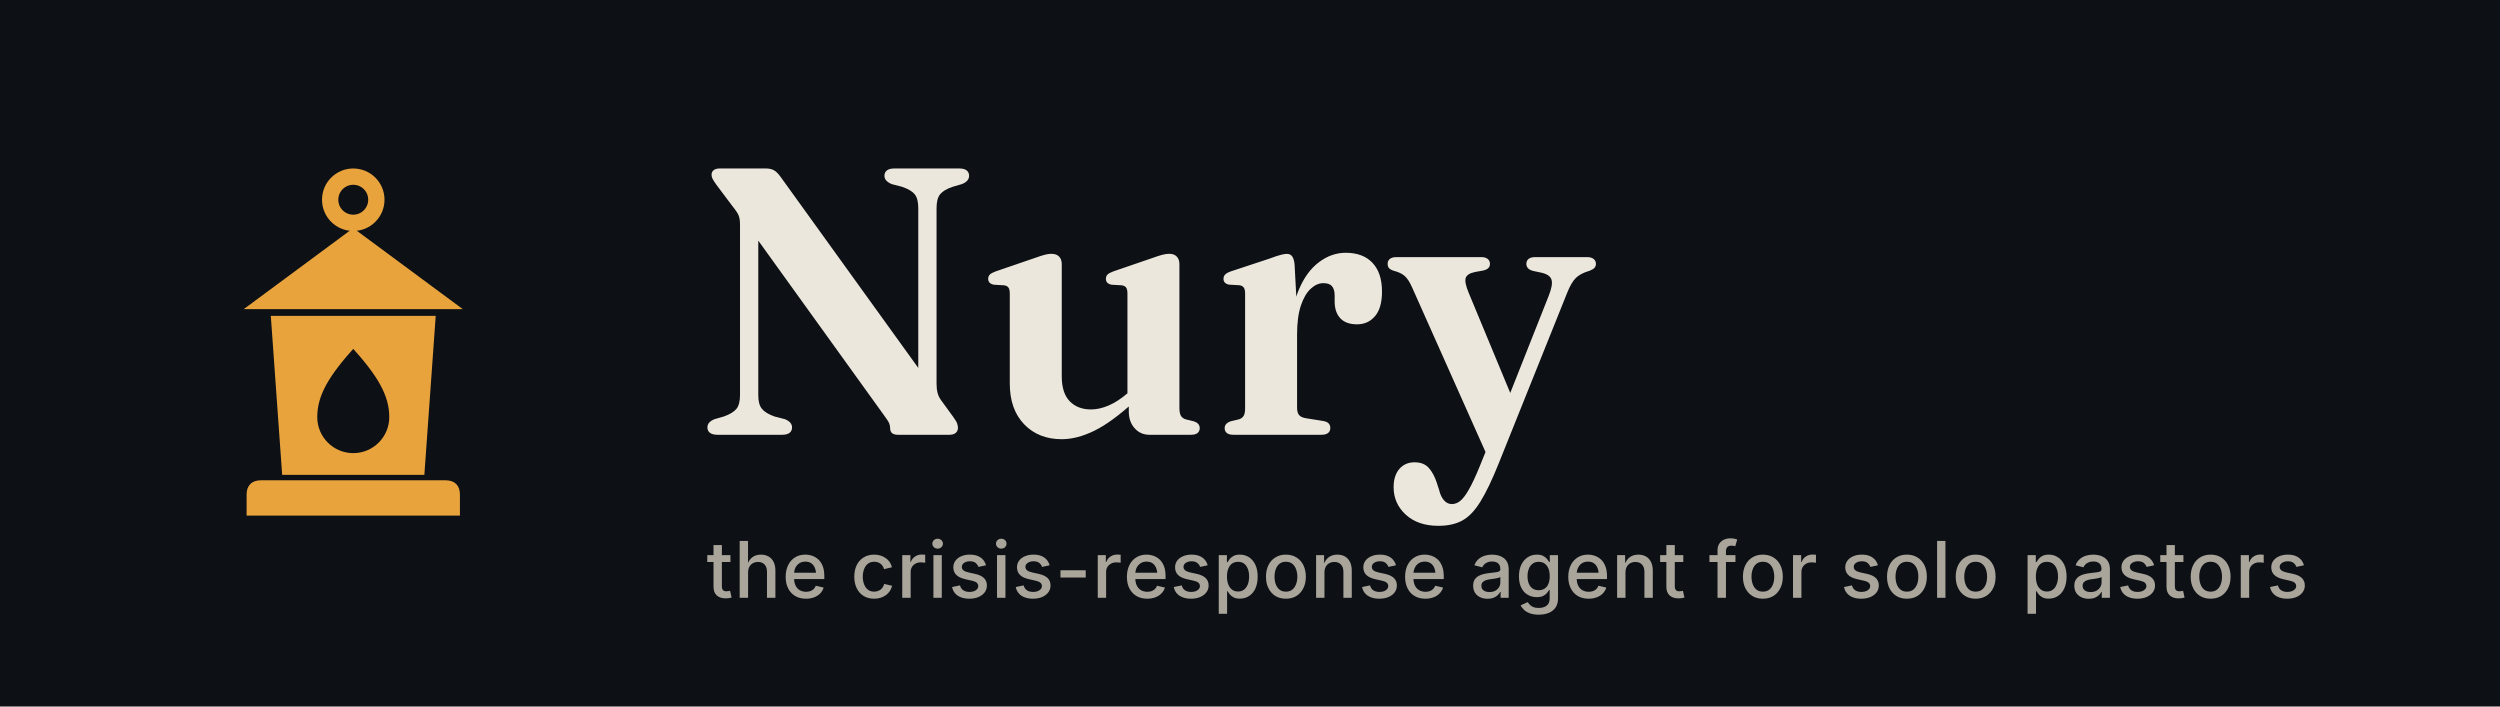
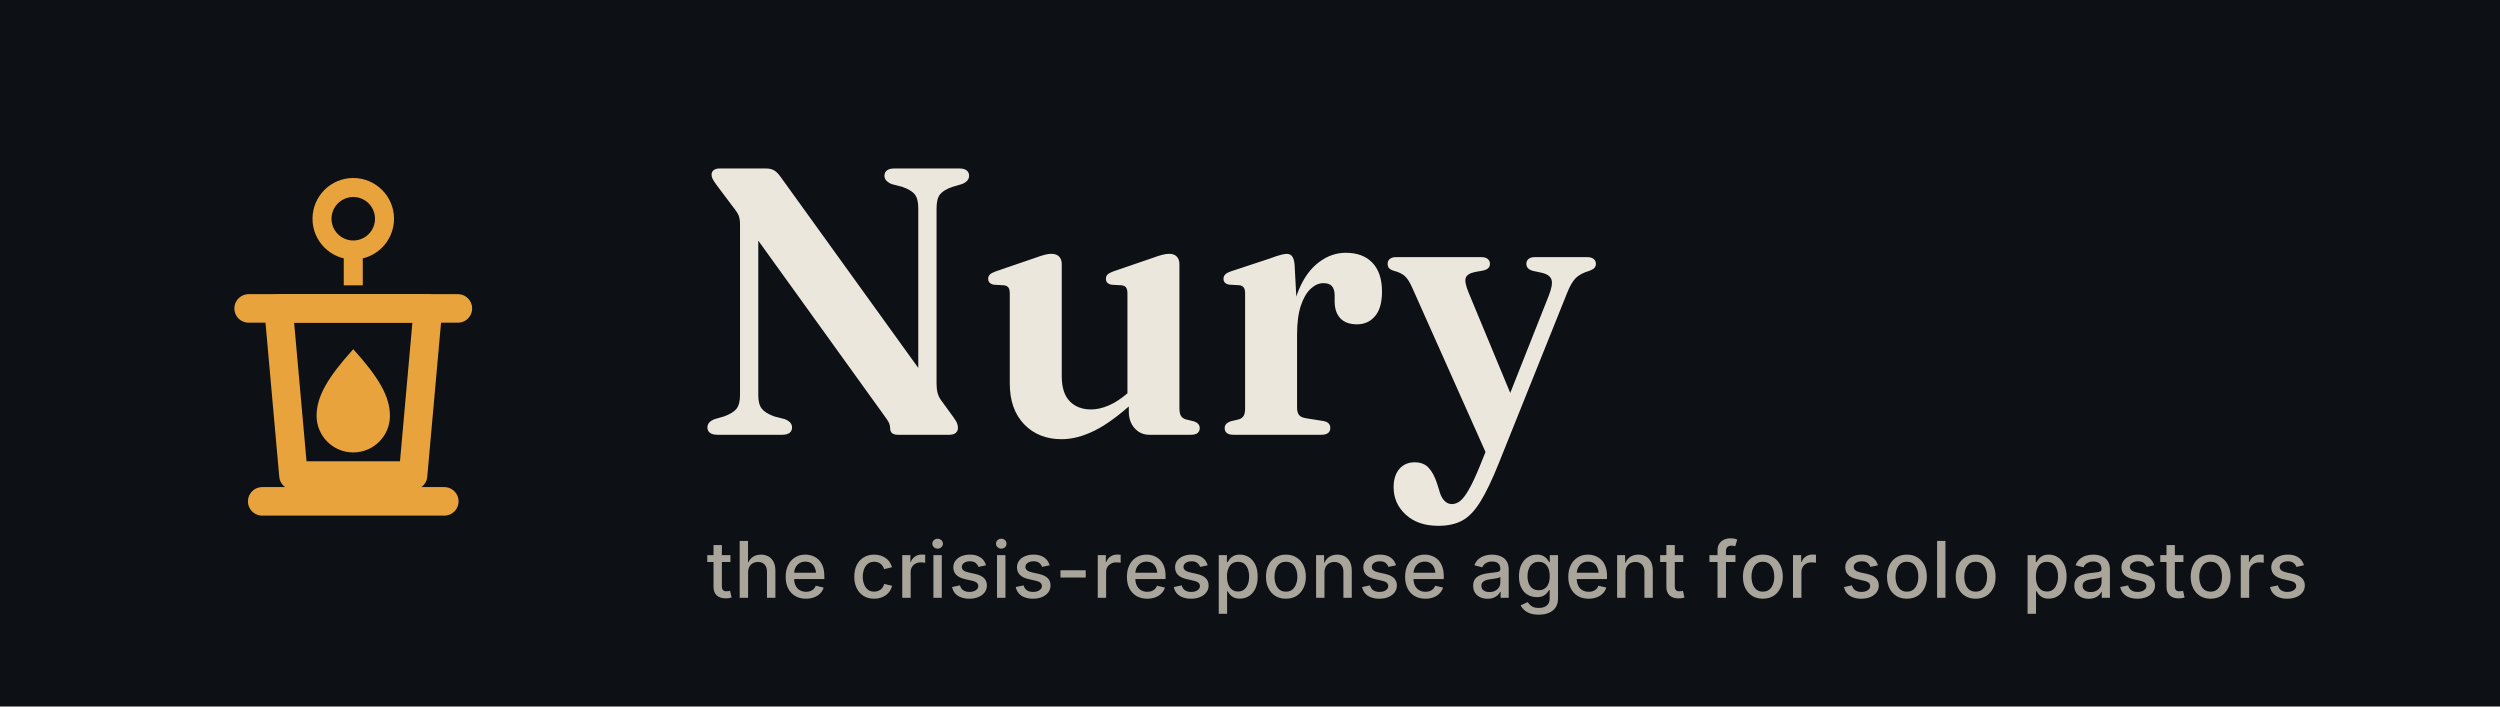
<svg xmlns="http://www.w3.org/2000/svg" viewBox="-20 -12 368 104" width="368" height="104" role="img" aria-label="Nury, the crisis-response agent for solo pastors">
  <rect x="-20" y="-12" width="368" height="104" fill="#0d1015" />
  <g transform="translate(0 8) scale(1)" fill="#e8a33d" stroke="#e8a33d">
-     <path fill-rule="evenodd" d="M32 14.2 L46.6 25 H17.4 Z M20.4 27 H43.6 L42 49.4 H22 Z M32 30.6 C36 35 37.8 38 37.8 41.4 A5.8 5.8 0 0 1 26.2 41.4 C26.2 38 28 35 32 30.6 Z M18.4 51.2 H45.6 Q47.2 51.2 47.2 52.8 V55.4 H16.8 V52.8 Q16.8 51.2 18.4 51.2 Z" />
-     <circle cx="32" cy="9.4" r="3.4" fill="none" stroke-width="2.4" />
+     <path fill="none" stroke-width="4.2" stroke-linejoin="round" d="M21 25.4 H43 L40.8 50 H23.2 Z" />
+     <path fill="none" stroke-width="4.2" stroke-linecap="round" d="M16.6 25.4 H47.4 M18.6 53.8 H45.4" />
+     <circle cx="32" cy="12.2" r="4.6" fill="none" stroke-width="2.8" />
+     <path fill="none" stroke-width="2.8" d="M32 16.8 V22" />
+     <path stroke="none" d="M32 31.4 C35.8 35.6 37.4 38.4 37.4 41.2 A5.4 5.4 0 0 1 26.6 41.2 C26.6 38.4 28.2 35.6 32 31.4 Z" />
  </g>
  <path fill="#ece7dc" d="M96.59 50.92Q96.59 51.41 96.24 51.7Q95.89 51.99 95.16 52H85.58Q84.85 51.99 84.49 51.7Q84.13 51.41 84.13 50.92Q84.13 50.11 85.19 49.7L86.57 49.3Q87.85 48.84 88.39 48.2Q88.93 47.55 88.93 46.18V21.06Q88.93 20.26 88.75 19.77Q88.57 19.28 87.85 18.39L85.44 15.18Q85.06 14.64 84.9 14.34Q84.74 14.04 84.74 13.74Q84.74 13.28 85.06 13.04Q85.39 12.8 85.93 12.8H92.74Q93.45 12.8 93.92 13.06Q94.39 13.32 94.9 14.03L116.31 43.74L115.17 46.53V18.62Q115.17 17.27 114.66 16.62Q114.15 15.97 112.8 15.5L111.26 15.1Q110.19 14.65 110.19 13.88Q110.19 13.37 110.55 13.09Q110.91 12.8 111.63 12.8H121.21Q121.94 12.8 122.3 13.09Q122.65 13.37 122.65 13.88Q122.65 14.68 121.59 15.1L120.22 15.5Q118.94 15.93 118.4 16.58Q117.86 17.23 117.86 18.62V44.47Q117.86 45.26 118.01 45.83Q118.16 46.4 118.52 46.9L120.3 49.35Q120.77 49.99 120.89 50.33Q121.01 50.66 121.01 50.98Q121.01 51.44 120.69 51.72Q120.36 52 119.74 52H112.19Q111.03 52 111.03 51.05Q111.03 50.66 110.88 50.29Q110.72 49.92 110.04 49.01L89.25 20.13L91.62 18.64V46.2Q91.62 47.51 92.14 48.16Q92.65 48.81 93.98 49.3L95.53 49.7Q96.59 50.12 96.59 50.92Z M146.16 48.58V46.77L145.96 46.65V31.22Q145.96 30.61 145.77 30.34Q145.58 30.07 145.15 30L143.61 29.91Q143.17 29.81 142.98 29.6Q142.79 29.38 142.79 29.05Q142.79 28.66 143.02 28.42Q143.26 28.18 143.88 27.95L149.63 25.98Q150.52 25.65 151.08 25.51Q151.63 25.36 152.11 25.36Q152.85 25.36 153.23 25.78Q153.61 26.19 153.61 26.87V48.07Q153.61 48.84 153.84 49.22Q154.07 49.59 154.55 49.73L155.69 50.01Q156.17 50.16 156.38 50.41Q156.6 50.66 156.6 51.03Q156.6 51.47 156.28 51.74Q155.97 52 155.3 52H149.19Q147.89 52 147.03 51.05Q146.16 50.09 146.16 48.58ZM128.64 44.45V31.22Q128.64 30.61 128.45 30.34Q128.26 30.07 127.83 30L126.29 29.91Q125.85 29.81 125.66 29.6Q125.46 29.38 125.46 29.05Q125.46 28.66 125.7 28.42Q125.94 28.18 126.56 27.95L132.31 25.98Q133.25 25.64 133.79 25.5Q134.33 25.36 134.74 25.36Q135.52 25.36 135.91 25.78Q136.29 26.19 136.29 26.87V43.39Q136.29 45.85 137.46 47.06Q138.63 48.27 140.6 48.27Q141.83 48.27 143.19 47.69Q144.56 47.1 145.99 45.87L147.09 44.91L148.17 46.04L147.09 47Q143.68 50.13 141.12 51.39Q138.55 52.65 136.29 52.65Q132.87 52.65 130.76 50.46Q128.64 48.26 128.64 44.45Z M170.05 37.33Q170.05 33.33 171.19 30.64Q172.33 27.94 174.17 26.58Q176 25.21 178.08 25.21Q180.64 25.21 182.03 26.69Q183.43 28.17 183.43 30.92Q183.43 33.35 182.4 34.54Q181.38 35.74 179.76 35.74Q178.15 35.74 177.31 34.87Q176.48 34 176.46 32.43L176.46 31.43Q176.44 30.55 176.06 30.12Q175.67 29.68 174.8 29.68Q173.83 29.68 172.94 30.5Q172.05 31.31 171.49 32.98Q170.93 34.65 170.93 37.24ZM170.56 26.89 170.93 33.8V48.03Q170.93 48.73 171.22 49.09Q171.5 49.44 172.26 49.57L174.72 49.96Q175.29 50.05 175.55 50.3Q175.82 50.56 175.82 51.01Q175.82 51.47 175.49 51.74Q175.15 52 174.5 52H161.56Q160.9 52 160.58 51.73Q160.27 51.47 160.27 51.02Q160.27 50.67 160.49 50.42Q160.71 50.17 161.17 50.01L162.35 49.73Q162.83 49.59 163.06 49.22Q163.28 48.86 163.28 48.1V31.22Q163.28 30.61 163.09 30.34Q162.9 30.06 162.47 29.99L160.91 29.9Q160.49 29.81 160.29 29.59Q160.1 29.38 160.1 29.05Q160.1 28.66 160.34 28.41Q160.58 28.16 161.2 27.94L166.86 26.07Q168.01 25.64 168.55 25.51Q169.09 25.37 169.41 25.37Q169.94 25.37 170.2 25.73Q170.47 26.08 170.56 26.89Z M203.01 47.53 199 55.28 187.89 30.37Q187.36 29.15 186.78 28.63Q186.2 28.12 185.13 27.85Q184.64 27.68 184.45 27.45Q184.26 27.21 184.26 26.84Q184.26 26.37 184.59 26.11Q184.93 25.85 185.5 25.85H198.07Q198.65 25.85 198.98 26.11Q199.32 26.37 199.32 26.83Q199.32 27.22 199.09 27.45Q198.87 27.69 198.33 27.82L197.12 28.04Q195.96 28.28 195.75 28.92Q195.55 29.57 196.19 31.1ZM197.78 56.73 199.72 51.93 200.6 50.16 207.97 31.54Q208.62 29.92 208.38 29.17Q208.15 28.42 206.9 28.14L205.68 27.88Q205.15 27.74 204.92 27.48Q204.68 27.22 204.68 26.84Q204.68 26.37 205.01 26.11Q205.35 25.85 205.92 25.85H213.66Q214.25 25.85 214.58 26.12Q214.92 26.38 214.92 26.84Q214.92 27.17 214.71 27.42Q214.5 27.66 213.98 27.86Q212.69 28.23 211.99 28.89Q211.3 29.55 210.68 31.12L200.58 56.29Q199.15 59.85 197.92 61.83Q196.7 63.82 195.27 64.61Q193.84 65.4 191.74 65.4Q188.7 65.4 186.92 63.75Q185.14 62.11 185.14 59.72Q185.14 58 185.99 57.02Q186.84 56.05 188.23 56.05Q189.57 56.05 190.31 56.87Q191.04 57.68 191.5 59.07L191.85 60.17Q192.08 61.12 192.57 61.66Q193.06 62.2 193.71 62.2Q194.36 62.2 194.94 61.74Q195.52 61.28 196.2 60.09Q196.89 58.9 197.78 56.73Z" />
  <path fill="#a9a59b" d="M87.52 69.72V70.73H84.11V69.72ZM85.03 68.23H86.26V74.3Q86.26 74.68 86.42 74.86Q86.58 75.04 86.95 75.04Q87.05 75.04 87.2 75.01Q87.36 74.99 87.47 74.97L87.69 75.96Q87.49 76.02 87.27 76.05Q87.04 76.08 86.83 76.08Q85.97 76.08 85.5 75.64Q85.03 75.2 85.03 74.4Z M90.12 72.28V76H88.88V67.63H90.11V71.26H89.95Q90.22 70.42 90.74 70.03Q91.26 69.64 92 69.64Q92.64 69.64 93.12 69.91Q93.61 70.18 93.87 70.71Q94.14 71.23 94.14 72.01V76H92.9V72.17Q92.9 71.49 92.55 71.1Q92.2 70.72 91.58 70.72Q91.16 70.72 90.83 70.9Q90.5 71.08 90.31 71.43Q90.12 71.78 90.12 72.28Z M98.64 76.13Q97.72 76.13 97.05 75.73Q96.37 75.33 96.01 74.6Q95.65 73.88 95.65 72.91Q95.65 71.94 96.01 71.2Q96.36 70.47 97.01 70.06Q97.66 69.64 98.54 69.64Q99.08 69.64 99.58 69.82Q100.08 70 100.48 70.37Q100.88 70.75 101.11 71.35Q101.34 71.95 101.34 72.8V73.24H96.34V72.31H100.71L100.13 72.62Q100.13 72.04 99.95 71.6Q99.77 71.16 99.42 70.91Q99.07 70.67 98.54 70.67Q98.02 70.67 97.65 70.92Q97.28 71.17 97.08 71.58Q96.89 72 96.89 72.48V73.11Q96.89 73.76 97.11 74.2Q97.33 74.65 97.73 74.88Q98.13 75.11 98.66 75.11Q99 75.11 99.28 75.01Q99.57 74.91 99.77 74.71Q99.97 74.51 100.08 74.22L101.24 74.49Q101.09 74.98 100.74 75.35Q100.38 75.72 99.85 75.92Q99.32 76.13 98.64 76.13Z  M108.67 76.13Q107.79 76.13 107.13 75.73Q106.47 75.32 106.11 74.59Q105.75 73.86 105.75 72.9Q105.75 71.92 106.11 71.18Q106.47 70.45 107.13 70.05Q107.79 69.64 108.67 69.64Q109.16 69.64 109.59 69.77Q110.02 69.9 110.36 70.14Q110.71 70.37 110.95 70.72Q111.18 71.06 111.3 71.5L110.13 71.78Q110.07 71.53 109.94 71.34Q109.81 71.14 109.63 70.99Q109.44 70.84 109.21 70.77Q108.97 70.69 108.68 70.69Q108.11 70.69 107.74 70.99Q107.37 71.29 107.19 71.79Q107 72.29 107 72.89Q107 73.49 107.19 73.99Q107.37 74.49 107.74 74.79Q108.11 75.09 108.68 75.09Q108.97 75.09 109.21 75Q109.46 74.92 109.65 74.77Q109.84 74.62 109.96 74.41Q110.09 74.2 110.15 73.95L111.32 74.23Q111.21 74.68 110.97 75.03Q110.72 75.38 110.38 75.62Q110.03 75.87 109.6 76Q109.17 76.13 108.67 76.13Z M112.81 76V69.72H114.01V70.73H114.07Q114.25 70.22 114.68 69.93Q115.11 69.63 115.66 69.63Q115.78 69.63 115.93 69.64Q116.09 69.65 116.19 69.66V70.84Q116.12 70.82 115.93 70.8Q115.74 70.78 115.54 70.78Q115.11 70.78 114.77 70.96Q114.43 71.14 114.24 71.46Q114.05 71.77 114.05 72.19V76Z M117.4 76V69.72H118.63V76ZM118.02 68.76Q117.7 68.76 117.47 68.55Q117.24 68.33 117.24 68.03Q117.24 67.72 117.47 67.51Q117.7 67.3 118.02 67.3Q118.34 67.3 118.57 67.51Q118.8 67.72 118.8 68.03Q118.8 68.33 118.57 68.55Q118.34 68.76 118.02 68.76Z M122.69 76.13Q122 76.13 121.47 75.93Q120.94 75.74 120.6 75.35Q120.26 74.97 120.15 74.41L121.31 74.17Q121.44 74.66 121.8 74.89Q122.15 75.13 122.69 75.13Q123.29 75.13 123.65 74.88Q124 74.63 124 74.28Q124 73.98 123.78 73.78Q123.56 73.59 123.12 73.49L122.06 73.25Q121.19 73.05 120.76 72.62Q120.33 72.19 120.33 71.51Q120.33 70.95 120.65 70.53Q120.96 70.11 121.5 69.88Q122.05 69.64 122.76 69.64Q123.44 69.64 123.92 69.84Q124.41 70.04 124.71 70.39Q125.01 70.74 125.14 71.21L124.03 71.45Q123.91 71.12 123.62 70.87Q123.33 70.62 122.77 70.62Q122.26 70.62 121.92 70.85Q121.58 71.08 121.58 71.44Q121.58 71.75 121.8 71.94Q122.03 72.14 122.55 72.26L123.56 72.48Q124.43 72.68 124.85 73.1Q125.27 73.52 125.27 74.18Q125.27 74.75 124.95 75.19Q124.62 75.63 124.03 75.88Q123.45 76.13 122.69 76.13Z M126.76 76V69.72H128V76ZM127.38 68.76Q127.07 68.76 126.84 68.55Q126.61 68.33 126.61 68.03Q126.61 67.72 126.84 67.51Q127.07 67.3 127.38 67.3Q127.71 67.3 127.94 67.51Q128.16 67.72 128.16 68.03Q128.16 68.33 127.94 68.55Q127.71 68.76 127.38 68.76Z M132.05 76.13Q131.37 76.13 130.84 75.93Q130.31 75.74 129.97 75.35Q129.63 74.97 129.52 74.41L130.68 74.17Q130.81 74.66 131.16 74.89Q131.52 75.13 132.06 75.13Q132.66 75.13 133.01 74.88Q133.37 74.63 133.37 74.28Q133.37 73.98 133.15 73.78Q132.93 73.59 132.48 73.49L131.43 73.25Q130.55 73.05 130.13 72.62Q129.7 72.19 129.7 71.51Q129.7 70.95 130.01 70.53Q130.32 70.11 130.87 69.88Q131.42 69.64 132.13 69.64Q132.81 69.64 133.29 69.84Q133.77 70.04 134.07 70.39Q134.37 70.74 134.51 71.21L133.4 71.45Q133.28 71.12 132.99 70.87Q132.7 70.62 132.14 70.62Q131.63 70.62 131.29 70.85Q130.94 71.08 130.94 71.44Q130.94 71.75 131.17 71.94Q131.4 72.14 131.92 72.26L132.92 72.48Q133.8 72.68 134.22 73.1Q134.64 73.52 134.64 74.18Q134.64 74.75 134.31 75.19Q133.98 75.63 133.4 75.88Q132.82 76.13 132.05 76.13Z M139.82 71.94V73.01H136.1V71.94Z M141.59 76V69.72H142.78V70.73H142.85Q143.02 70.22 143.45 69.93Q143.89 69.63 144.44 69.63Q144.56 69.63 144.71 69.64Q144.86 69.65 144.96 69.66V70.84Q144.89 70.82 144.7 70.8Q144.51 70.78 144.31 70.78Q143.89 70.78 143.55 70.96Q143.21 71.14 143.01 71.46Q142.82 71.77 142.82 72.19V76Z M148.88 76.13Q147.95 76.13 147.28 75.73Q146.61 75.33 146.24 74.6Q145.88 73.88 145.88 72.91Q145.88 71.94 146.24 71.2Q146.59 70.47 147.24 70.06Q147.9 69.64 148.77 69.64Q149.31 69.64 149.81 69.82Q150.31 70 150.71 70.37Q151.11 70.75 151.34 71.35Q151.57 71.95 151.57 72.8V73.24H146.57V72.31H150.94L150.36 72.62Q150.36 72.04 150.18 71.6Q150 71.16 149.65 70.91Q149.3 70.67 148.77 70.67Q148.25 70.67 147.88 70.92Q147.51 71.17 147.31 71.58Q147.12 72 147.12 72.48V73.11Q147.12 73.76 147.34 74.2Q147.56 74.65 147.96 74.88Q148.36 75.11 148.89 75.11Q149.23 75.11 149.52 75.01Q149.8 74.91 150 74.71Q150.21 74.51 150.32 74.22L151.48 74.49Q151.33 74.98 150.97 75.35Q150.61 75.72 150.08 75.92Q149.55 76.13 148.88 76.13Z M155.32 76.13Q154.63 76.13 154.11 75.93Q153.58 75.74 153.23 75.35Q152.89 74.97 152.78 74.41L153.95 74.17Q154.08 74.66 154.43 74.89Q154.78 75.13 155.33 75.13Q155.93 75.13 156.28 74.88Q156.63 74.63 156.63 74.28Q156.63 73.98 156.41 73.78Q156.2 73.59 155.75 73.49L154.69 73.25Q153.82 73.05 153.39 72.62Q152.97 72.19 152.97 71.51Q152.97 70.95 153.28 70.53Q153.59 70.11 154.14 69.88Q154.68 69.64 155.39 69.64Q156.07 69.64 156.56 69.84Q157.04 70.04 157.34 70.39Q157.64 70.74 157.77 71.21L156.66 71.45Q156.55 71.12 156.25 70.87Q155.96 70.62 155.41 70.62Q154.89 70.62 154.55 70.85Q154.21 71.08 154.21 71.44Q154.21 71.75 154.44 71.94Q154.67 72.14 155.18 72.26L156.19 72.48Q157.06 72.68 157.48 73.1Q157.91 73.52 157.91 74.18Q157.91 74.75 157.58 75.19Q157.25 75.63 156.67 75.88Q156.08 76.13 155.32 76.13Z M159.4 78.35V69.72H160.6V70.74H160.7Q160.81 70.55 161.01 70.29Q161.21 70.03 161.57 69.84Q161.92 69.64 162.51 69.64Q163.27 69.64 163.86 70.03Q164.45 70.41 164.79 71.13Q165.13 71.86 165.13 72.88Q165.13 73.89 164.8 74.62Q164.46 75.34 163.87 75.73Q163.28 76.12 162.51 76.12Q161.94 76.12 161.58 75.93Q161.22 75.74 161.02 75.48Q160.81 75.22 160.7 75.02H160.63V78.35ZM162.24 75.07Q162.78 75.07 163.14 74.78Q163.5 74.49 163.69 73.99Q163.87 73.49 163.87 72.87Q163.87 72.25 163.69 71.76Q163.51 71.27 163.15 70.98Q162.78 70.7 162.24 70.7Q161.71 70.7 161.34 70.97Q160.98 71.24 160.8 71.73Q160.61 72.21 160.61 72.87Q160.61 73.52 160.8 74.02Q160.99 74.51 161.35 74.79Q161.72 75.07 162.24 75.07Z M169.28 76.13Q168.4 76.13 167.74 75.73Q167.08 75.32 166.72 74.59Q166.35 73.86 166.35 72.9Q166.35 71.92 166.72 71.18Q167.08 70.45 167.74 70.05Q168.4 69.64 169.28 69.64Q170.17 69.64 170.83 70.05Q171.49 70.45 171.85 71.18Q172.22 71.92 172.22 72.9Q172.22 73.86 171.85 74.59Q171.49 75.32 170.83 75.73Q170.17 76.13 169.28 76.13ZM169.28 75.09Q169.86 75.09 170.23 74.79Q170.6 74.49 170.78 73.99Q170.97 73.49 170.97 72.89Q170.97 72.29 170.78 71.79Q170.6 71.29 170.23 70.99Q169.86 70.69 169.28 70.69Q168.71 70.69 168.34 70.99Q167.97 71.29 167.79 71.79Q167.61 72.29 167.61 72.89Q167.61 73.49 167.79 73.99Q167.97 74.49 168.34 74.79Q168.71 75.09 169.28 75.09Z M174.96 72.28V76H173.73V69.72H174.9L174.92 71.26H174.79Q175.06 70.42 175.58 70.03Q176.11 69.64 176.85 69.64Q177.49 69.64 177.97 69.91Q178.45 70.18 178.71 70.71Q178.98 71.23 178.98 72.01V76H177.75V72.17Q177.75 71.49 177.39 71.1Q177.04 70.72 176.42 70.72Q176.01 70.72 175.67 70.9Q175.34 71.08 175.15 71.43Q174.96 71.78 174.96 72.28Z M183.04 76.13Q182.35 76.13 181.82 75.93Q181.29 75.74 180.95 75.35Q180.61 74.97 180.5 74.41L181.67 74.17Q181.8 74.66 182.15 74.89Q182.5 75.13 183.05 75.13Q183.64 75.13 184 74.88Q184.35 74.63 184.35 74.28Q184.35 73.98 184.13 73.78Q183.92 73.59 183.47 73.49L182.41 73.25Q181.54 73.05 181.11 72.62Q180.68 72.19 180.68 71.51Q180.68 70.95 181 70.53Q181.31 70.11 181.86 69.88Q182.4 69.64 183.11 69.64Q183.79 69.64 184.27 69.84Q184.76 70.04 185.06 70.39Q185.36 70.74 185.49 71.21L184.38 71.45Q184.26 71.12 183.97 70.87Q183.68 70.62 183.13 70.62Q182.61 70.62 182.27 70.85Q181.93 71.08 181.93 71.44Q181.93 71.75 182.16 71.94Q182.38 72.14 182.9 72.26L183.91 72.48Q184.78 72.68 185.2 73.1Q185.62 73.52 185.62 74.18Q185.62 74.75 185.3 75.19Q184.97 75.63 184.39 75.88Q183.8 76.13 183.04 76.13Z M189.82 76.13Q188.89 76.13 188.22 75.73Q187.55 75.33 187.19 74.6Q186.83 73.88 186.83 72.91Q186.83 71.94 187.18 71.2Q187.54 70.47 188.19 70.06Q188.84 69.64 189.71 69.64Q190.25 69.64 190.75 69.82Q191.26 70 191.65 70.37Q192.05 70.75 192.28 71.35Q192.52 71.95 192.52 72.8V73.24H187.51V72.31H191.88L191.3 72.62Q191.3 72.04 191.13 71.6Q190.95 71.16 190.59 70.91Q190.24 70.67 189.72 70.67Q189.19 70.67 188.82 70.92Q188.45 71.17 188.26 71.58Q188.06 72 188.06 72.48V73.11Q188.06 73.76 188.28 74.2Q188.5 74.65 188.91 74.88Q189.31 75.11 189.83 75.11Q190.18 75.11 190.46 75.01Q190.74 74.91 190.95 74.71Q191.15 74.51 191.26 74.22L192.42 74.49Q192.27 74.98 191.91 75.35Q191.56 75.72 191.03 75.92Q190.49 76.13 189.82 76.13Z  M198.97 76.14Q198.37 76.14 197.89 75.92Q197.41 75.7 197.13 75.27Q196.85 74.84 196.85 74.22Q196.85 73.69 197.05 73.35Q197.26 73.01 197.61 72.8Q197.96 72.6 198.39 72.5Q198.82 72.4 199.26 72.35Q199.82 72.28 200.17 72.24Q200.51 72.2 200.68 72.1Q200.85 72 200.85 71.78V71.75Q200.85 71.4 200.71 71.15Q200.57 70.91 200.31 70.78Q200.04 70.65 199.64 70.65Q199.23 70.65 198.94 70.78Q198.65 70.9 198.46 71.1Q198.28 71.29 198.19 71.51L197.03 71.21Q197.24 70.64 197.64 70.3Q198.04 69.96 198.55 69.8Q199.07 69.64 199.62 69.64Q200 69.64 200.43 69.73Q200.86 69.82 201.23 70.06Q201.61 70.29 201.84 70.72Q202.08 71.15 202.08 71.83V76H200.89V75.14H200.82Q200.7 75.38 200.46 75.61Q200.22 75.84 199.85 75.99Q199.48 76.14 198.97 76.14ZM199.24 75.15Q199.75 75.15 200.11 74.95Q200.47 74.75 200.66 74.43Q200.85 74.1 200.85 73.74V72.93Q200.78 73 200.59 73.05Q200.41 73.11 200.17 73.15Q199.93 73.19 199.7 73.22Q199.47 73.25 199.33 73.27Q198.98 73.31 198.69 73.42Q198.4 73.52 198.23 73.72Q198.06 73.92 198.06 74.24Q198.06 74.54 198.21 74.74Q198.37 74.94 198.63 75.05Q198.9 75.15 199.24 75.15Z M206.51 78.48Q205.78 78.48 205.25 78.3Q204.71 78.11 204.37 77.8Q204.02 77.49 203.84 77.11L204.87 76.63Q204.99 76.81 205.18 77.01Q205.36 77.21 205.68 77.35Q206 77.49 206.5 77.49Q207.22 77.49 207.67 77.15Q208.11 76.81 208.11 76.09V74.86H208.01Q207.9 75.07 207.7 75.31Q207.5 75.55 207.14 75.73Q206.78 75.9 206.21 75.9Q205.47 75.9 204.88 75.55Q204.28 75.21 203.94 74.52Q203.59 73.84 203.59 72.84Q203.59 71.84 203.94 71.12Q204.28 70.41 204.88 70.03Q205.47 69.64 206.23 69.64Q206.81 69.64 207.17 69.84Q207.53 70.03 207.73 70.29Q207.94 70.55 208.05 70.74H208.13V69.72H209.34V76.09Q209.34 76.91 208.97 77.44Q208.59 77.97 207.95 78.23Q207.31 78.48 206.51 78.48ZM206.5 74.88Q207.02 74.88 207.38 74.63Q207.75 74.39 207.93 73.93Q208.12 73.46 208.12 72.82Q208.12 72.19 207.94 71.71Q207.75 71.24 207.39 70.97Q207.03 70.7 206.5 70.7Q205.95 70.7 205.59 70.98Q205.22 71.26 205.04 71.74Q204.85 72.22 204.85 72.82Q204.85 73.43 205.04 73.9Q205.22 74.36 205.59 74.62Q205.96 74.88 206.5 74.88Z M213.85 76.13Q212.92 76.13 212.25 75.73Q211.58 75.33 211.22 74.6Q210.85 73.88 210.85 72.91Q210.85 71.94 211.21 71.2Q211.57 70.47 212.22 70.06Q212.87 69.64 213.74 69.64Q214.28 69.64 214.78 69.82Q215.28 70 215.68 70.37Q216.08 70.75 216.31 71.35Q216.55 71.95 216.55 72.8V73.24H211.54V72.31H215.91L215.33 72.62Q215.33 72.04 215.15 71.6Q214.98 71.16 214.62 70.91Q214.27 70.67 213.75 70.67Q213.22 70.67 212.85 70.92Q212.48 71.17 212.29 71.58Q212.09 72 212.09 72.48V73.11Q212.09 73.76 212.31 74.2Q212.53 74.65 212.93 74.88Q213.33 75.11 213.86 75.11Q214.21 75.11 214.49 75.01Q214.77 74.91 214.98 74.71Q215.18 74.51 215.29 74.22L216.45 74.49Q216.3 74.98 215.94 75.35Q215.59 75.72 215.05 75.92Q214.52 76.13 213.85 76.13Z M219.27 72.28V76H218.04V69.72H219.21L219.23 71.26H219.1Q219.37 70.42 219.89 70.03Q220.42 69.64 221.16 69.64Q221.8 69.64 222.28 69.91Q222.76 70.18 223.02 70.71Q223.29 71.23 223.29 72.01V76H222.06V72.17Q222.06 71.49 221.7 71.1Q221.35 70.72 220.73 70.72Q220.32 70.72 219.98 70.9Q219.65 71.08 219.46 71.43Q219.27 71.78 219.27 72.28Z M227.78 69.72V70.73H224.37V69.72ZM225.29 68.23H226.53V74.3Q226.53 74.68 226.69 74.86Q226.84 75.04 227.21 75.04Q227.31 75.04 227.46 75.01Q227.62 74.99 227.73 74.97L227.95 75.96Q227.75 76.02 227.53 76.05Q227.3 76.08 227.09 76.08Q226.23 76.08 225.76 75.64Q225.29 75.2 225.29 74.4Z  M235.46 69.72V70.73H231.63V69.72ZM232.82 76V69Q232.82 68.42 233.08 68.03Q233.34 67.64 233.77 67.44Q234.2 67.24 234.69 67.24Q235.06 67.24 235.33 67.3Q235.6 67.36 235.72 67.41L235.43 68.41Q235.35 68.38 235.22 68.35Q235.08 68.32 234.89 68.32Q234.45 68.32 234.25 68.54Q234.06 68.76 234.06 69.17V76Z M239.49 76.13Q238.61 76.13 237.95 75.73Q237.29 75.32 236.92 74.59Q236.56 73.86 236.56 72.9Q236.56 71.92 236.92 71.18Q237.29 70.45 237.95 70.05Q238.61 69.64 239.49 69.64Q240.38 69.64 241.04 70.05Q241.7 70.45 242.06 71.18Q242.43 71.92 242.43 72.9Q242.43 73.86 242.06 74.59Q241.7 75.32 241.04 75.73Q240.38 76.13 239.49 76.13ZM239.49 75.09Q240.06 75.09 240.44 74.79Q240.81 74.49 240.99 73.99Q241.17 73.49 241.17 72.89Q241.17 72.29 240.99 71.79Q240.81 71.29 240.44 70.99Q240.06 70.69 239.49 70.69Q238.92 70.69 238.55 70.99Q238.18 71.29 238 71.79Q237.82 72.29 237.82 72.89Q237.82 73.49 238 73.99Q238.18 74.49 238.55 74.79Q238.92 75.09 239.49 75.09Z M243.93 76V69.72H245.13V70.73H245.2Q245.37 70.22 245.8 69.93Q246.24 69.63 246.79 69.63Q246.9 69.63 247.06 69.64Q247.21 69.65 247.31 69.66V70.84Q247.24 70.82 247.05 70.8Q246.86 70.78 246.66 70.78Q246.23 70.78 245.89 70.96Q245.55 71.14 245.36 71.46Q245.17 71.77 245.17 72.19V76Z  M253.98 76.13Q253.29 76.13 252.76 75.93Q252.23 75.74 251.89 75.35Q251.55 74.97 251.44 74.41L252.61 74.17Q252.74 74.66 253.09 74.89Q253.44 75.13 253.99 75.13Q254.58 75.13 254.94 74.88Q255.29 74.63 255.29 74.28Q255.29 73.98 255.07 73.78Q254.86 73.59 254.41 73.49L253.35 73.25Q252.48 73.05 252.05 72.62Q251.62 72.19 251.62 71.51Q251.62 70.95 251.94 70.53Q252.25 70.11 252.8 69.88Q253.34 69.64 254.05 69.64Q254.73 69.64 255.21 69.84Q255.7 70.04 256 70.39Q256.3 70.74 256.43 71.21L255.32 71.45Q255.2 71.12 254.91 70.87Q254.62 70.62 254.07 70.62Q253.55 70.62 253.21 70.85Q252.87 71.08 252.87 71.44Q252.87 71.75 253.1 71.94Q253.32 72.14 253.84 72.26L254.85 72.48Q255.72 72.68 256.14 73.1Q256.56 73.52 256.56 74.18Q256.56 74.75 256.24 75.19Q255.91 75.63 255.33 75.88Q254.74 76.13 253.98 76.13Z M260.69 76.13Q259.81 76.13 259.15 75.73Q258.49 75.32 258.13 74.59Q257.77 73.86 257.77 72.9Q257.77 71.92 258.13 71.18Q258.49 70.45 259.15 70.05Q259.81 69.64 260.69 69.64Q261.58 69.64 262.24 70.05Q262.9 70.45 263.27 71.18Q263.63 71.92 263.63 72.9Q263.63 73.86 263.27 74.59Q262.9 75.32 262.24 75.73Q261.58 76.13 260.69 76.13ZM260.69 75.09Q261.27 75.09 261.64 74.79Q262.01 74.49 262.2 73.99Q262.38 73.49 262.38 72.89Q262.38 72.29 262.2 71.79Q262.01 71.29 261.64 70.99Q261.27 70.69 260.69 70.69Q260.12 70.69 259.75 70.99Q259.38 71.29 259.2 71.79Q259.02 72.29 259.02 72.89Q259.02 73.49 259.2 73.99Q259.38 74.49 259.75 74.79Q260.12 75.09 260.69 75.09Z M266.37 67.63V76H265.14V67.63Z M270.81 76.13Q269.93 76.13 269.27 75.73Q268.61 75.32 268.25 74.59Q267.88 73.86 267.88 72.9Q267.88 71.92 268.25 71.18Q268.61 70.45 269.27 70.05Q269.93 69.64 270.81 69.64Q271.7 69.64 272.36 70.05Q273.02 70.45 273.39 71.18Q273.75 71.92 273.75 72.9Q273.75 73.86 273.39 74.59Q273.02 75.32 272.36 75.73Q271.7 76.13 270.81 76.13ZM270.81 75.09Q271.39 75.09 271.76 74.79Q272.13 74.49 272.32 73.99Q272.5 73.49 272.5 72.89Q272.5 72.29 272.32 71.79Q272.13 71.29 271.76 70.99Q271.39 70.69 270.81 70.69Q270.24 70.69 269.87 70.99Q269.5 71.29 269.32 71.79Q269.14 72.29 269.14 72.89Q269.14 73.49 269.32 73.99Q269.5 74.49 269.87 74.79Q270.24 75.09 270.81 75.09Z  M278.46 78.35V69.72H279.67V70.74H279.77Q279.88 70.55 280.08 70.29Q280.28 70.03 280.63 69.84Q280.99 69.64 281.58 69.64Q282.33 69.64 282.92 70.03Q283.52 70.41 283.86 71.13Q284.2 71.86 284.2 72.88Q284.2 73.89 283.86 74.62Q283.53 75.34 282.93 75.73Q282.34 76.12 281.58 76.12Q281.01 76.12 280.65 75.93Q280.29 75.74 280.08 75.48Q279.88 75.22 279.77 75.02H279.7V78.35ZM281.3 75.07Q281.84 75.07 282.21 74.78Q282.57 74.49 282.75 73.99Q282.94 73.49 282.94 72.87Q282.94 72.25 282.76 71.76Q282.57 71.27 282.21 70.98Q281.85 70.7 281.3 70.7Q280.77 70.7 280.41 70.97Q280.05 71.24 279.86 71.73Q279.68 72.21 279.68 72.87Q279.68 73.52 279.86 74.02Q280.05 74.51 280.42 74.79Q280.78 75.07 281.3 75.07Z M287.47 76.14Q286.87 76.14 286.39 75.92Q285.91 75.7 285.62 75.27Q285.34 74.84 285.34 74.22Q285.34 73.69 285.55 73.35Q285.76 73.01 286.1 72.8Q286.45 72.6 286.88 72.5Q287.31 72.4 287.76 72.35Q288.32 72.28 288.66 72.24Q289.01 72.2 289.18 72.1Q289.34 72 289.34 71.78V71.75Q289.34 71.4 289.21 71.15Q289.07 70.91 288.8 70.78Q288.54 70.65 288.14 70.65Q287.73 70.65 287.44 70.78Q287.14 70.9 286.96 71.1Q286.77 71.29 286.69 71.51L285.52 71.21Q285.74 70.64 286.14 70.3Q286.53 69.96 287.05 69.8Q287.57 69.64 288.12 69.64Q288.5 69.64 288.93 69.73Q289.35 69.82 289.73 70.06Q290.1 70.29 290.34 70.72Q290.58 71.15 290.58 71.83V76H289.38V75.14H289.32Q289.2 75.38 288.96 75.61Q288.71 75.84 288.35 75.99Q287.98 76.14 287.47 76.14ZM287.74 75.15Q288.25 75.15 288.6 74.95Q288.96 74.75 289.15 74.43Q289.35 74.1 289.35 73.74V72.93Q289.28 73 289.09 73.05Q288.9 73.11 288.66 73.15Q288.42 73.19 288.2 73.22Q287.97 73.25 287.83 73.27Q287.48 73.31 287.19 73.42Q286.9 73.52 286.73 73.72Q286.56 73.92 286.56 74.24Q286.56 74.54 286.71 74.74Q286.86 74.94 287.13 75.05Q287.4 75.15 287.74 75.15Z M294.63 76.13Q293.95 76.13 293.42 75.93Q292.89 75.74 292.55 75.35Q292.21 74.97 292.1 74.41L293.26 74.17Q293.39 74.66 293.74 74.89Q294.09 75.13 294.64 75.13Q295.24 75.13 295.59 74.88Q295.95 74.63 295.95 74.28Q295.95 73.98 295.73 73.78Q295.51 73.59 295.06 73.49L294 73.25Q293.13 73.05 292.71 72.62Q292.28 72.19 292.28 71.51Q292.28 70.95 292.59 70.53Q292.9 70.11 293.45 69.88Q294 69.64 294.71 69.64Q295.39 69.64 295.87 69.84Q296.35 70.04 296.65 70.39Q296.95 70.74 297.09 71.21L295.98 71.45Q295.86 71.12 295.57 70.87Q295.28 70.62 294.72 70.62Q294.21 70.62 293.86 70.85Q293.52 71.08 293.52 71.44Q293.52 71.75 293.75 71.94Q293.98 72.14 294.49 72.26L295.5 72.48Q296.38 72.68 296.8 73.1Q297.22 73.52 297.22 74.18Q297.22 74.75 296.89 75.19Q296.56 75.63 295.98 75.88Q295.4 76.13 294.63 76.13Z M301.4 69.72V70.73H297.99V69.72ZM298.91 68.23H300.14V74.3Q300.14 74.68 300.3 74.86Q300.46 75.04 300.83 75.04Q300.92 75.04 301.08 75.01Q301.24 74.99 301.35 74.97L301.57 75.96Q301.37 76.02 301.14 76.05Q300.92 76.08 300.7 76.08Q299.85 76.08 299.38 75.64Q298.91 75.2 298.91 74.4Z M305.4 76.13Q304.52 76.13 303.86 75.73Q303.2 75.32 302.84 74.59Q302.47 73.86 302.47 72.9Q302.47 71.92 302.84 71.18Q303.2 70.45 303.86 70.05Q304.52 69.64 305.4 69.64Q306.29 69.64 306.95 70.05Q307.61 70.45 307.97 71.18Q308.34 71.92 308.34 72.9Q308.34 73.86 307.97 74.59Q307.61 75.32 306.95 75.73Q306.29 76.13 305.4 76.13ZM305.4 75.09Q305.97 75.09 306.35 74.79Q306.72 74.49 306.9 73.99Q307.08 73.49 307.08 72.89Q307.08 72.29 306.9 71.79Q306.72 71.29 306.35 70.99Q305.97 70.69 305.4 70.69Q304.83 70.69 304.46 70.99Q304.09 71.29 303.91 71.79Q303.73 72.29 303.73 72.89Q303.73 73.49 303.91 73.99Q304.09 74.49 304.46 74.79Q304.83 75.09 305.4 75.09Z M309.84 76V69.72H311.04V70.73H311.11Q311.28 70.22 311.71 69.93Q312.15 69.63 312.7 69.63Q312.82 69.63 312.97 69.64Q313.12 69.65 313.22 69.66V70.84Q313.15 70.82 312.96 70.8Q312.77 70.78 312.57 70.78Q312.14 70.78 311.8 70.96Q311.46 71.14 311.27 71.46Q311.08 71.77 311.08 72.19V76Z M316.68 76.13Q316 76.13 315.47 75.93Q314.94 75.74 314.6 75.35Q314.26 74.97 314.15 74.41L315.31 74.17Q315.44 74.66 315.79 74.89Q316.15 75.13 316.69 75.13Q317.29 75.13 317.64 74.88Q318 74.63 318 74.28Q318 73.98 317.78 73.78Q317.56 73.59 317.11 73.49L316.06 73.25Q315.19 73.05 314.76 72.62Q314.33 72.19 314.33 71.51Q314.33 70.95 314.64 70.53Q314.96 70.11 315.5 69.88Q316.05 69.64 316.76 69.64Q317.44 69.64 317.92 69.84Q318.4 70.04 318.71 70.39Q319.01 70.74 319.14 71.21L318.03 71.45Q317.91 71.12 317.62 70.87Q317.33 70.62 316.77 70.62Q316.26 70.62 315.92 70.85Q315.57 71.08 315.57 71.44Q315.57 71.75 315.8 71.94Q316.03 72.14 316.55 72.26L317.56 72.48Q318.43 72.68 318.85 73.1Q319.27 73.52 319.27 74.18Q319.27 74.75 318.94 75.19Q318.62 75.63 318.03 75.88Q317.45 76.13 316.68 76.13Z" />
</svg>
